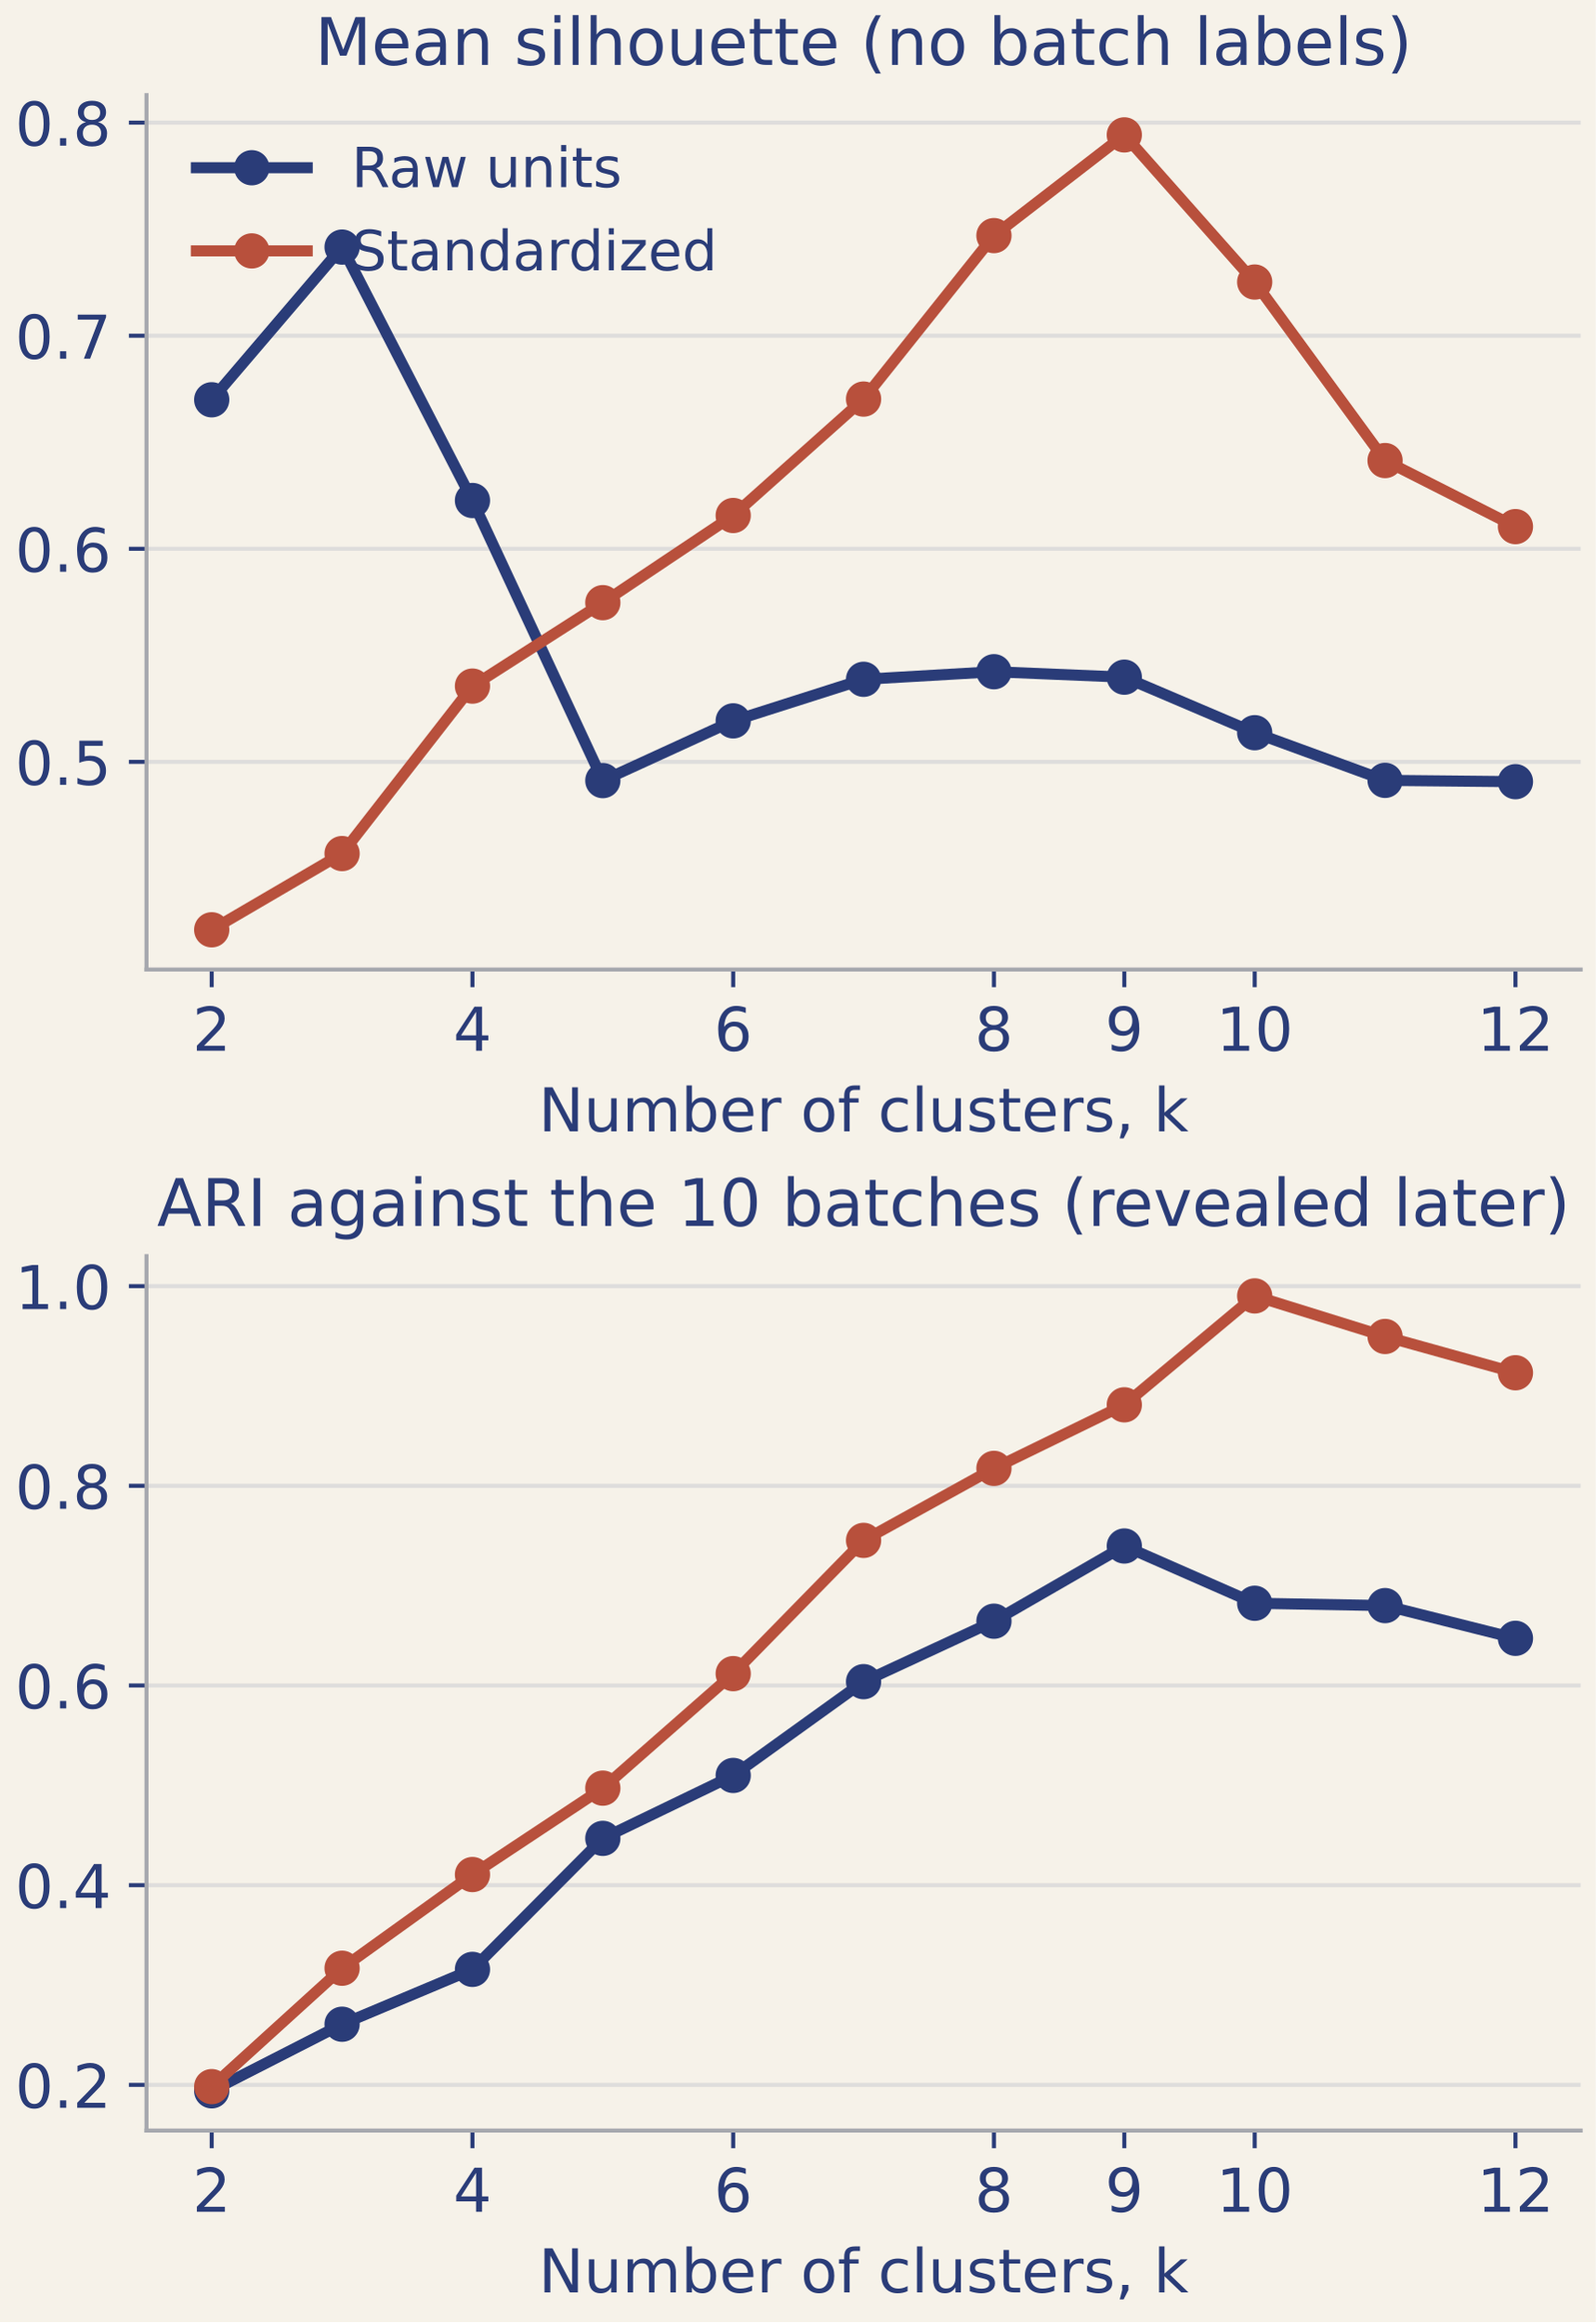
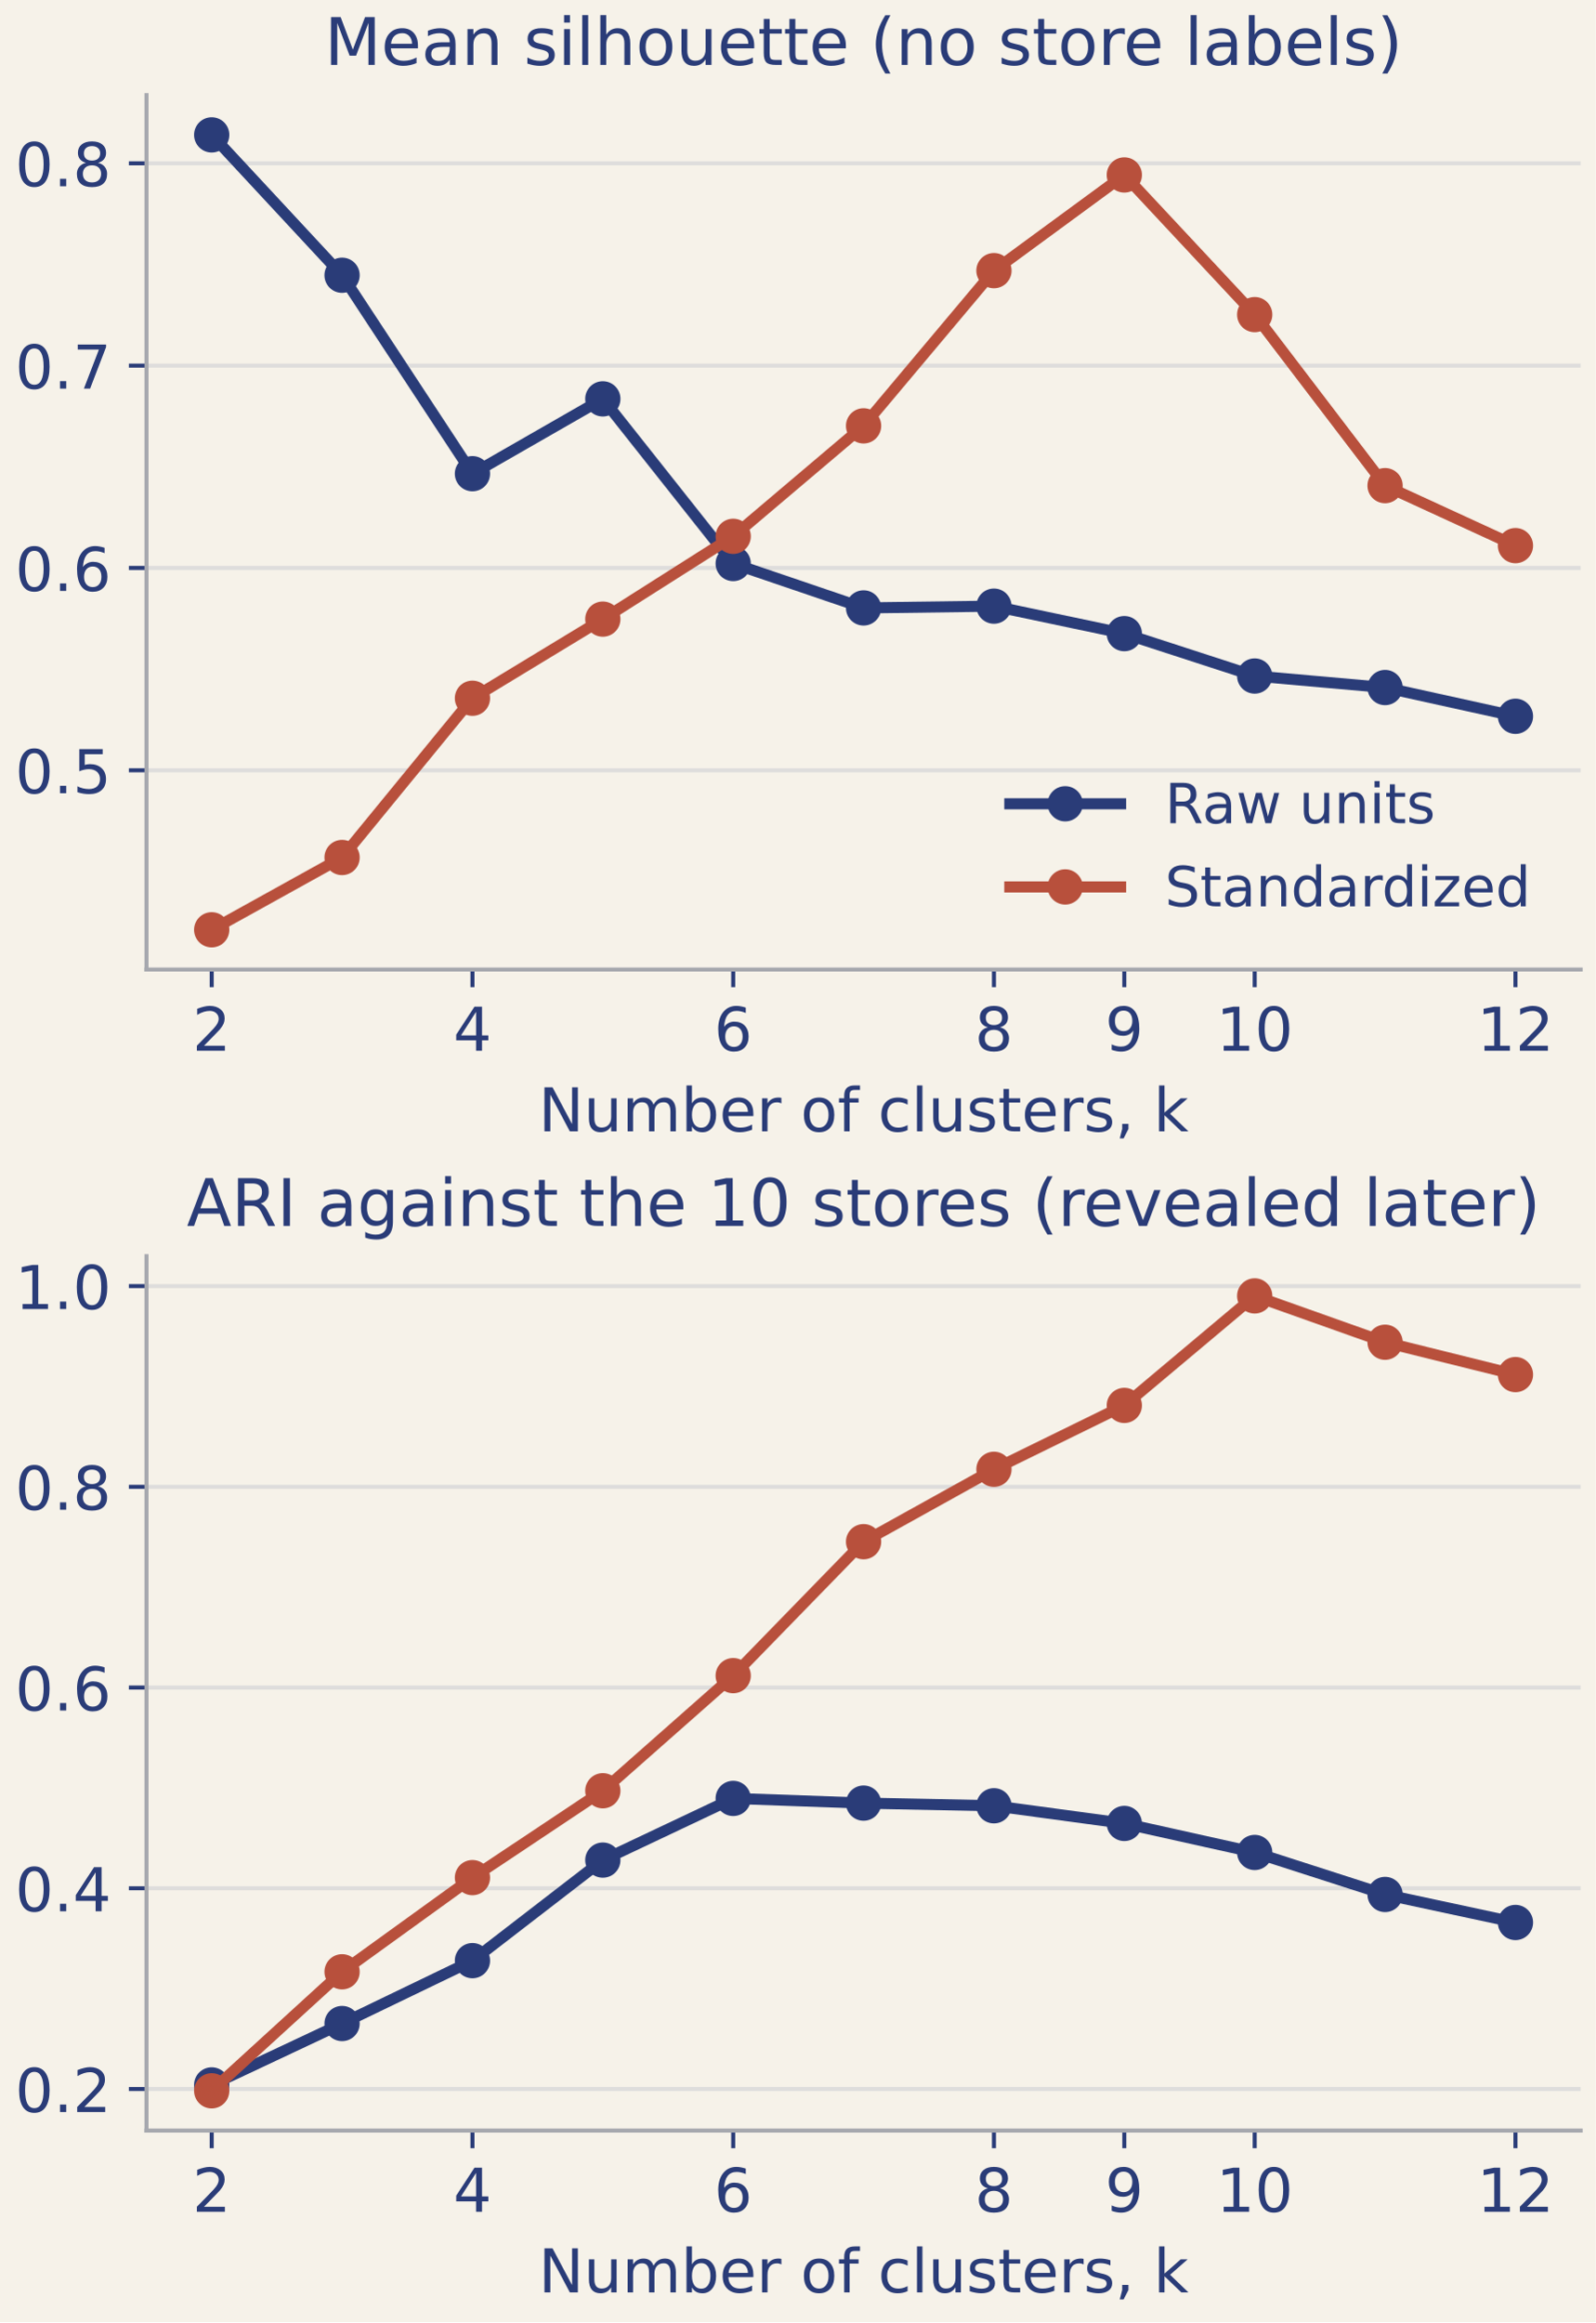
<svg xmlns="http://www.w3.org/2000/svg" xmlns:xlink="http://www.w3.org/1999/xlink" width="316.8pt" height="460.8pt" viewBox="0 0 316.8 460.8" version="1.1">
  <defs>
    <style type="text/css">*{stroke-linejoin: round; stroke-linecap: butt}</style>
  </defs>
  <g id="figure_1">
    <g id="patch_1">
      <path d="M 0 460.8  L 316.8 460.8  L 316.8 0  L 0 0  z " style="fill: #f6f2e9" />
    </g>
    <g id="axes_1">
      <g id="patch_2">
        <path d="M 29.084 192.399  L 313.8 192.399  L 313.8 18.878  L 29.084 18.878  z " style="fill: #f6f2e9" />
      </g>
      <g id="matplotlib.axis_1">
        <g id="xtick_1">
          <g id="line2d_1">
            <defs>
              <path id="m94edba3261" d="M 0 0  L 0 3.5  " style="stroke: #2a3c78; stroke-width: 0.8" />
            </defs>
            <g>
              <use xlink:href="#m94edba3261" x="42.026" y="192.399" style="fill: #2a3c78; stroke: #2a3c78; stroke-width: 0.8" />
            </g>
          </g>
          <g id="text_1">
            <text style="font-size: 12px; font-family: 'DejaVu Sans'; text-anchor: middle; fill: #2a3c78" x="42.026" y="208.516" transform="rotate(-0 42.02562 208.516)">2</text>
          </g>
        </g>
        <g id="xtick_2">
          <g id="line2d_2">
            <g>
              <use xlink:href="#m94edba3261" x="93.792" y="192.399" style="fill: #2a3c78; stroke: #2a3c78; stroke-width: 0.8" />
            </g>
          </g>
          <g id="text_2">
            <text style="font-size: 12px; font-family: 'DejaVu Sans'; text-anchor: middle; fill: #2a3c78" x="93.792" y="208.516" transform="rotate(-0 93.79212 208.516)">4</text>
          </g>
        </g>
        <g id="xtick_3">
          <g id="line2d_3">
            <g>
              <use xlink:href="#m94edba3261" x="145.559" y="192.399" style="fill: #2a3c78; stroke: #2a3c78; stroke-width: 0.8" />
            </g>
          </g>
          <g id="text_3">
            <text style="font-size: 12px; font-family: 'DejaVu Sans'; text-anchor: middle; fill: #2a3c78" x="145.559" y="208.516" transform="rotate(-0 145.5586 208.516)">6</text>
          </g>
        </g>
        <g id="xtick_4">
          <g id="line2d_4">
            <g>
              <use xlink:href="#m94edba3261" x="197.325" y="192.399" style="fill: #2a3c78; stroke: #2a3c78; stroke-width: 0.8" />
            </g>
          </g>
          <g id="text_4">
            <text style="font-size: 12px; font-family: 'DejaVu Sans'; text-anchor: middle; fill: #2a3c78" x="197.325" y="208.516" transform="rotate(-0 197.3251 208.516)">8</text>
          </g>
        </g>
        <g id="xtick_5">
          <g id="line2d_5">
            <g>
              <use xlink:href="#m94edba3261" x="223.208" y="192.399" style="fill: #2a3c78; stroke: #2a3c78; stroke-width: 0.8" />
            </g>
          </g>
          <g id="text_5">
            <text style="font-size: 12px; font-family: 'DejaVu Sans'; text-anchor: middle; fill: #2a3c78" x="223.208" y="208.516" transform="rotate(-0 223.2084 208.516)">9</text>
          </g>
        </g>
        <g id="xtick_6">
          <g id="line2d_6">
            <g>
              <use xlink:href="#m94edba3261" x="249.092" y="192.399" style="fill: #2a3c78; stroke: #2a3c78; stroke-width: 0.8" />
            </g>
          </g>
          <g id="text_6">
            <text style="font-size: 12px; font-family: 'DejaVu Sans'; text-anchor: middle; fill: #2a3c78" x="249.092" y="208.516" transform="rotate(-0 249.0916 208.516)">10</text>
          </g>
        </g>
        <g id="xtick_7">
          <g id="line2d_7">
            <g>
              <use xlink:href="#m94edba3261" x="300.858" y="192.399" style="fill: #2a3c78; stroke: #2a3c78; stroke-width: 0.8" />
            </g>
          </g>
          <g id="text_7">
            <text style="font-size: 12px; font-family: 'DejaVu Sans'; text-anchor: middle; fill: #2a3c78" x="300.858" y="208.516" transform="rotate(-0 300.8581 208.516)">12</text>
          </g>
        </g>
        <g id="text_8">
          <text style="font-size: 12px; font-family: 'DejaVu Sans'; text-anchor: middle; fill: #2a3c78" x="171.442" y="224.517" transform="rotate(-0 171.4419 224.5169)">Number of clusters, k</text>
        </g>
      </g>
      <g id="matplotlib.axis_2">
        <g id="ytick_1">
          <g id="line2d_8">
-             <path d="M 29.084 151.182  L 313.8 151.182  " clip-path="url(#p373ca30061)" style="fill: none; stroke: #2a3c78; stroke-opacity: 0.12; stroke-width: 0.8; stroke-linecap: square" />
+             <path d="M 29.084 152.857  L 313.8 152.857  " clip-path="url(#p373ca30061)" style="fill: none; stroke: #2a3c78; stroke-opacity: 0.12; stroke-width: 0.8; stroke-linecap: square" />
          </g>
          <g id="line2d_9">
            <defs>
              <path id="m57f3a4df32" d="M 0 0  L -3.5 0  " style="stroke: #2a3c78; stroke-width: 0.8" />
            </defs>
            <g>
-               <use xlink:href="#m57f3a4df32" x="29.084" y="151.182" style="fill: #2a3c78; stroke: #2a3c78; stroke-width: 0.8" />
+               <use xlink:href="#m57f3a4df32" x="29.084" y="152.857" style="fill: #2a3c78; stroke: #2a3c78; stroke-width: 0.8" />
            </g>
          </g>
          <g id="text_9">
-             <text style="font-size: 12px; font-family: 'DejaVu Sans'; text-anchor: end; fill: #2a3c78" x="22.084" y="155.741" transform="rotate(-0 22.08399 155.7409)">0.5</text>
+             <text style="font-size: 12px; font-family: 'DejaVu Sans'; text-anchor: end; fill: #2a3c78" x="22.084" y="157.415" transform="rotate(-0 22.08399 157.4153)">0.5</text>
          </g>
        </g>
        <g id="ytick_2">
          <g id="line2d_10">
-             <path d="M 29.084 108.901  L 313.8 108.901  " clip-path="url(#p373ca30061)" style="fill: none; stroke: #2a3c78; stroke-opacity: 0.12; stroke-width: 0.8; stroke-linecap: square" />
+             <path d="M 29.084 112.706  L 313.8 112.706  " clip-path="url(#p373ca30061)" style="fill: none; stroke: #2a3c78; stroke-opacity: 0.12; stroke-width: 0.8; stroke-linecap: square" />
          </g>
          <g id="line2d_11">
            <g>
-               <use xlink:href="#m57f3a4df32" x="29.084" y="108.901" style="fill: #2a3c78; stroke: #2a3c78; stroke-width: 0.8" />
+               <use xlink:href="#m57f3a4df32" x="29.084" y="112.706" style="fill: #2a3c78; stroke: #2a3c78; stroke-width: 0.8" />
            </g>
          </g>
          <g id="text_10">
-             <text style="font-size: 12px; font-family: 'DejaVu Sans'; text-anchor: end; fill: #2a3c78" x="22.084" y="113.459" transform="rotate(-0 22.08399 113.4593)">0.6</text>
+             <text style="font-size: 12px; font-family: 'DejaVu Sans'; text-anchor: end; fill: #2a3c78" x="22.084" y="117.265" transform="rotate(-0 22.08399 117.2647)">0.6</text>
          </g>
        </g>
        <g id="ytick_3">
          <g id="line2d_12">
-             <path d="M 29.084 66.619  L 313.8 66.619  " clip-path="url(#p373ca30061)" style="fill: none; stroke: #2a3c78; stroke-opacity: 0.12; stroke-width: 0.8; stroke-linecap: square" />
+             <path d="M 29.084 72.556  L 313.8 72.556  " clip-path="url(#p373ca30061)" style="fill: none; stroke: #2a3c78; stroke-opacity: 0.12; stroke-width: 0.8; stroke-linecap: square" />
          </g>
          <g id="line2d_13">
            <g>
-               <use xlink:href="#m57f3a4df32" x="29.084" y="66.619" style="fill: #2a3c78; stroke: #2a3c78; stroke-width: 0.8" />
+               <use xlink:href="#m57f3a4df32" x="29.084" y="72.556" style="fill: #2a3c78; stroke: #2a3c78; stroke-width: 0.8" />
            </g>
          </g>
          <g id="text_11">
-             <text style="font-size: 12px; font-family: 'DejaVu Sans'; text-anchor: end; fill: #2a3c78" x="22.084" y="71.178" transform="rotate(-0 22.08399 71.17777)">0.7</text>
+             <text style="font-size: 12px; font-family: 'DejaVu Sans'; text-anchor: end; fill: #2a3c78" x="22.084" y="77.114" transform="rotate(-0 22.08399 77.11412)">0.7</text>
          </g>
        </g>
        <g id="ytick_4">
          <g id="line2d_14">
-             <path d="M 29.084 24.338  L 313.8 24.338  " clip-path="url(#p373ca30061)" style="fill: none; stroke: #2a3c78; stroke-opacity: 0.12; stroke-width: 0.8; stroke-linecap: square" />
+             <path d="M 29.084 32.405  L 313.8 32.405  " clip-path="url(#p373ca30061)" style="fill: none; stroke: #2a3c78; stroke-opacity: 0.12; stroke-width: 0.8; stroke-linecap: square" />
          </g>
          <g id="line2d_15">
            <g>
-               <use xlink:href="#m57f3a4df32" x="29.084" y="24.338" style="fill: #2a3c78; stroke: #2a3c78; stroke-width: 0.8" />
+               <use xlink:href="#m57f3a4df32" x="29.084" y="32.405" style="fill: #2a3c78; stroke: #2a3c78; stroke-width: 0.8" />
            </g>
          </g>
          <g id="text_12">
-             <text style="font-size: 12px; font-family: 'DejaVu Sans'; text-anchor: end; fill: #2a3c78" x="22.084" y="28.896" transform="rotate(-0 22.08399 28.8962)">0.8</text>
+             <text style="font-size: 12px; font-family: 'DejaVu Sans'; text-anchor: end; fill: #2a3c78" x="22.084" y="36.964" transform="rotate(-0 22.08399 36.96351)">0.8</text>
          </g>
        </g>
      </g>
      <g id="line2d_16">
-         <path d="M 42.026 79.332  L 67.909 49.03  L 93.792 99.317  L 119.675 154.903  L 145.559 143.048  L 171.442 134.8  L 197.325 133.298  L 223.208 134.379  L 249.092 145.399  L 274.975 154.855  L 300.858 155.117  " clip-path="url(#p373ca30061)" style="fill: none; stroke: #2a3c78; stroke-width: 2.2; stroke-linecap: square" />
+         <path d="M 42.026 26.766  L 67.909 54.619  L 93.792 94  L 119.675 79.151  L 145.559 111.83  L 171.442 120.636  L 197.325 120.282  L 223.208 125.738  L 249.092 134.15  L 274.975 136.436  L 300.858 142.139  " clip-path="url(#p373ca30061)" style="fill: none; stroke: #2a3c78; stroke-width: 2.2; stroke-linecap: square" />
        <defs>
          <path id="m399e478b35" d="M 0 3  C 0.796 3 1.559 2.684 2.121 2.121  C 2.684 1.559 3 0.796 3 0  C 3 -0.796 2.684 -1.559 2.121 -2.121  C 1.559 -2.684 0.796 -3 0 -3  C -0.796 -3 -1.559 -2.684 -2.121 -2.121  C -2.684 -1.559 -3 -0.796 -3 0  C -3 0.796 -2.684 1.559 -2.121 2.121  C -1.559 2.684 -0.796 3 0 3  z " style="stroke: #2a3c78" />
        </defs>
        <g clip-path="url(#p373ca30061)">
-           <use xlink:href="#m399e478b35" x="42.026" y="79.332" style="fill: #2a3c78; stroke: #2a3c78" />
-           <use xlink:href="#m399e478b35" x="67.909" y="49.03" style="fill: #2a3c78; stroke: #2a3c78" />
-           <use xlink:href="#m399e478b35" x="93.792" y="99.317" style="fill: #2a3c78; stroke: #2a3c78" />
-           <use xlink:href="#m399e478b35" x="119.675" y="154.903" style="fill: #2a3c78; stroke: #2a3c78" />
-           <use xlink:href="#m399e478b35" x="145.559" y="143.048" style="fill: #2a3c78; stroke: #2a3c78" />
-           <use xlink:href="#m399e478b35" x="171.442" y="134.8" style="fill: #2a3c78; stroke: #2a3c78" />
-           <use xlink:href="#m399e478b35" x="197.325" y="133.298" style="fill: #2a3c78; stroke: #2a3c78" />
-           <use xlink:href="#m399e478b35" x="223.208" y="134.379" style="fill: #2a3c78; stroke: #2a3c78" />
-           <use xlink:href="#m399e478b35" x="249.092" y="145.399" style="fill: #2a3c78; stroke: #2a3c78" />
-           <use xlink:href="#m399e478b35" x="274.975" y="154.855" style="fill: #2a3c78; stroke: #2a3c78" />
-           <use xlink:href="#m399e478b35" x="300.858" y="155.117" style="fill: #2a3c78; stroke: #2a3c78" />
+           <use xlink:href="#m399e478b35" x="42.026" y="26.766" style="fill: #2a3c78; stroke: #2a3c78" />
+           <use xlink:href="#m399e478b35" x="67.909" y="54.619" style="fill: #2a3c78; stroke: #2a3c78" />
+           <use xlink:href="#m399e478b35" x="93.792" y="94" style="fill: #2a3c78; stroke: #2a3c78" />
+           <use xlink:href="#m399e478b35" x="119.675" y="79.151" style="fill: #2a3c78; stroke: #2a3c78" />
+           <use xlink:href="#m399e478b35" x="145.559" y="111.83" style="fill: #2a3c78; stroke: #2a3c78" />
+           <use xlink:href="#m399e478b35" x="171.442" y="120.636" style="fill: #2a3c78; stroke: #2a3c78" />
+           <use xlink:href="#m399e478b35" x="197.325" y="120.282" style="fill: #2a3c78; stroke: #2a3c78" />
+           <use xlink:href="#m399e478b35" x="223.208" y="125.738" style="fill: #2a3c78; stroke: #2a3c78" />
+           <use xlink:href="#m399e478b35" x="249.092" y="134.15" style="fill: #2a3c78; stroke: #2a3c78" />
+           <use xlink:href="#m399e478b35" x="274.975" y="136.436" style="fill: #2a3c78; stroke: #2a3c78" />
+           <use xlink:href="#m399e478b35" x="300.858" y="142.139" style="fill: #2a3c78; stroke: #2a3c78" />
        </g>
      </g>
      <g id="line2d_17">
-         <path d="M 42.026 184.512  L 67.909 169.383  L 93.792 136.15  L 119.675 119.59  L 145.559 102.293  L 171.442 79.191  L 197.325 46.75  L 223.208 26.766  L 249.092 55.967  L 274.975 91.39  L 300.858 104.501  " clip-path="url(#p373ca30061)" style="fill: none; stroke: #b8503c; stroke-width: 2.2; stroke-linecap: square" />
+         <path d="M 42.026 184.512  L 67.909 170.164  L 93.792 138.558  L 119.675 122.856  L 145.559 106.426  L 171.442 84.507  L 197.325 53.703  L 223.208 34.717  L 249.092 62.431  L 274.975 96.369  L 300.858 108.272  " clip-path="url(#p373ca30061)" style="fill: none; stroke: #b8503c; stroke-width: 2.2; stroke-linecap: square" />
        <defs>
          <path id="m9e10f64a1f" d="M 0 3  C 0.796 3 1.559 2.684 2.121 2.121  C 2.684 1.559 3 0.796 3 0  C 3 -0.796 2.684 -1.559 2.121 -2.121  C 1.559 -2.684 0.796 -3 0 -3  C -0.796 -3 -1.559 -2.684 -2.121 -2.121  C -2.684 -1.559 -3 -0.796 -3 0  C -3 0.796 -2.684 1.559 -2.121 2.121  C -1.559 2.684 -0.796 3 0 3  z " style="stroke: #b8503c" />
        </defs>
        <g clip-path="url(#p373ca30061)">
          <use xlink:href="#m9e10f64a1f" x="42.026" y="184.512" style="fill: #b8503c; stroke: #b8503c" />
-           <use xlink:href="#m9e10f64a1f" x="67.909" y="169.383" style="fill: #b8503c; stroke: #b8503c" />
-           <use xlink:href="#m9e10f64a1f" x="93.792" y="136.15" style="fill: #b8503c; stroke: #b8503c" />
-           <use xlink:href="#m9e10f64a1f" x="119.675" y="119.59" style="fill: #b8503c; stroke: #b8503c" />
-           <use xlink:href="#m9e10f64a1f" x="145.559" y="102.293" style="fill: #b8503c; stroke: #b8503c" />
-           <use xlink:href="#m9e10f64a1f" x="171.442" y="79.191" style="fill: #b8503c; stroke: #b8503c" />
-           <use xlink:href="#m9e10f64a1f" x="197.325" y="46.75" style="fill: #b8503c; stroke: #b8503c" />
-           <use xlink:href="#m9e10f64a1f" x="223.208" y="26.766" style="fill: #b8503c; stroke: #b8503c" />
-           <use xlink:href="#m9e10f64a1f" x="249.092" y="55.967" style="fill: #b8503c; stroke: #b8503c" />
-           <use xlink:href="#m9e10f64a1f" x="274.975" y="91.39" style="fill: #b8503c; stroke: #b8503c" />
-           <use xlink:href="#m9e10f64a1f" x="300.858" y="104.501" style="fill: #b8503c; stroke: #b8503c" />
+           <use xlink:href="#m9e10f64a1f" x="67.909" y="170.164" style="fill: #b8503c; stroke: #b8503c" />
+           <use xlink:href="#m9e10f64a1f" x="93.792" y="138.558" style="fill: #b8503c; stroke: #b8503c" />
+           <use xlink:href="#m9e10f64a1f" x="119.675" y="122.856" style="fill: #b8503c; stroke: #b8503c" />
+           <use xlink:href="#m9e10f64a1f" x="145.559" y="106.426" style="fill: #b8503c; stroke: #b8503c" />
+           <use xlink:href="#m9e10f64a1f" x="171.442" y="84.507" style="fill: #b8503c; stroke: #b8503c" />
+           <use xlink:href="#m9e10f64a1f" x="197.325" y="53.703" style="fill: #b8503c; stroke: #b8503c" />
+           <use xlink:href="#m9e10f64a1f" x="223.208" y="34.717" style="fill: #b8503c; stroke: #b8503c" />
+           <use xlink:href="#m9e10f64a1f" x="249.092" y="62.431" style="fill: #b8503c; stroke: #b8503c" />
+           <use xlink:href="#m9e10f64a1f" x="274.975" y="96.369" style="fill: #b8503c; stroke: #b8503c" />
+           <use xlink:href="#m9e10f64a1f" x="300.858" y="108.272" style="fill: #b8503c; stroke: #b8503c" />
        </g>
      </g>
      <g id="patch_3">
        <path d="M 29.084 192.399  L 29.084 18.878  " style="fill: none; stroke: #a6a8ae; stroke-width: 0.8; stroke-linejoin: miter; stroke-linecap: square" />
      </g>
      <g id="patch_4">
        <path d="M 29.084 192.399  L 313.8 192.399  " style="fill: none; stroke: #a6a8ae; stroke-width: 0.8; stroke-linejoin: miter; stroke-linecap: square" />
      </g>
      <g id="text_13">
-         <text style="font-size: 13px; font-family: 'DejaVu Sans'; text-anchor: middle; fill: #2a3c78" x="171.442" y="12.878" transform="rotate(-0 171.4419 12.87821)">Mean silhouette (no batch labels)</text>
+         <text style="font-size: 13px; font-family: 'DejaVu Sans'; text-anchor: middle; fill: #2a3c78" x="171.442" y="12.878" transform="rotate(-0 171.4419 12.87821)">Mean silhouette (no store labels)</text>
      </g>
      <g id="legend_1">
        <g id="line2d_18">
-           <path d="M 38.984 33.286  L 49.984 33.286  L 60.984 33.286  " style="fill: none; stroke: #2a3c78; stroke-width: 2.2; stroke-linecap: square" />
+           <path d="M 200.474 159.505  L 211.474 159.505  L 222.474 159.505  " style="fill: none; stroke: #2a3c78; stroke-width: 2.2; stroke-linecap: square" />
          <g>
-             <use xlink:href="#m399e478b35" x="49.984" y="33.286" style="fill: #2a3c78; stroke: #2a3c78" />
+             <use xlink:href="#m399e478b35" x="211.474" y="159.505" style="fill: #2a3c78; stroke: #2a3c78" />
          </g>
        </g>
        <g id="text_14">
-           <text style="font-size: 11px; font-family: 'DejaVu Sans'; text-anchor: start; fill: #2a3c78" x="69.784" y="37.136" transform="rotate(-0 69.78399 37.13649)">Raw units</text>
+           <text style="font-size: 11px; font-family: 'DejaVu Sans'; text-anchor: start; fill: #2a3c78" x="231.274" y="163.355" transform="rotate(-0 231.274 163.3554)">Raw units</text>
        </g>
        <g id="line2d_19">
-           <path d="M 38.984 49.787  L 49.984 49.787  L 60.984 49.787  " style="fill: none; stroke: #b8503c; stroke-width: 2.2; stroke-linecap: square" />
+           <path d="M 200.474 176.006  L 211.474 176.006  L 222.474 176.006  " style="fill: none; stroke: #b8503c; stroke-width: 2.2; stroke-linecap: square" />
          <g>
-             <use xlink:href="#m9e10f64a1f" x="49.984" y="49.787" style="fill: #b8503c; stroke: #b8503c" />
+             <use xlink:href="#m9e10f64a1f" x="211.474" y="176.006" style="fill: #b8503c; stroke: #b8503c" />
          </g>
        </g>
        <g id="text_15">
-           <text style="font-size: 11px; font-family: 'DejaVu Sans'; text-anchor: start; fill: #2a3c78" x="69.784" y="53.637" transform="rotate(-0 69.78399 53.63735)">Standardized</text>
+           <text style="font-size: 11px; font-family: 'DejaVu Sans'; text-anchor: start; fill: #2a3c78" x="231.274" y="179.856" transform="rotate(-0 231.274 179.8562)">Standardized</text>
        </g>
      </g>
    </g>
    <g id="axes_2">
      <g id="patch_5">
        <path d="M 29.084 422.799  L 313.8 422.799  L 313.8 249.278  L 29.084 249.278  z " style="fill: #f6f2e9" />
      </g>
      <g id="matplotlib.axis_3">
        <g id="xtick_8">
          <g id="line2d_20">
            <g>
              <use xlink:href="#m94edba3261" x="42.026" y="422.799" style="fill: #2a3c78; stroke: #2a3c78; stroke-width: 0.8" />
            </g>
          </g>
          <g id="text_16">
            <text style="font-size: 12px; font-family: 'DejaVu Sans'; text-anchor: middle; fill: #2a3c78" x="42.026" y="438.916" transform="rotate(-0 42.02562 438.916)">2</text>
          </g>
        </g>
        <g id="xtick_9">
          <g id="line2d_21">
            <g>
              <use xlink:href="#m94edba3261" x="93.792" y="422.799" style="fill: #2a3c78; stroke: #2a3c78; stroke-width: 0.8" />
            </g>
          </g>
          <g id="text_17">
            <text style="font-size: 12px; font-family: 'DejaVu Sans'; text-anchor: middle; fill: #2a3c78" x="93.792" y="438.916" transform="rotate(-0 93.79212 438.916)">4</text>
          </g>
        </g>
        <g id="xtick_10">
          <g id="line2d_22">
            <g>
              <use xlink:href="#m94edba3261" x="145.559" y="422.799" style="fill: #2a3c78; stroke: #2a3c78; stroke-width: 0.8" />
            </g>
          </g>
          <g id="text_18">
            <text style="font-size: 12px; font-family: 'DejaVu Sans'; text-anchor: middle; fill: #2a3c78" x="145.559" y="438.916" transform="rotate(-0 145.5586 438.916)">6</text>
          </g>
        </g>
        <g id="xtick_11">
          <g id="line2d_23">
            <g>
              <use xlink:href="#m94edba3261" x="197.325" y="422.799" style="fill: #2a3c78; stroke: #2a3c78; stroke-width: 0.8" />
            </g>
          </g>
          <g id="text_19">
            <text style="font-size: 12px; font-family: 'DejaVu Sans'; text-anchor: middle; fill: #2a3c78" x="197.325" y="438.916" transform="rotate(-0 197.3251 438.916)">8</text>
          </g>
        </g>
        <g id="xtick_12">
          <g id="line2d_24">
            <g>
              <use xlink:href="#m94edba3261" x="223.208" y="422.799" style="fill: #2a3c78; stroke: #2a3c78; stroke-width: 0.8" />
            </g>
          </g>
          <g id="text_20">
            <text style="font-size: 12px; font-family: 'DejaVu Sans'; text-anchor: middle; fill: #2a3c78" x="223.208" y="438.916" transform="rotate(-0 223.2084 438.916)">9</text>
          </g>
        </g>
        <g id="xtick_13">
          <g id="line2d_25">
            <g>
              <use xlink:href="#m94edba3261" x="249.092" y="422.799" style="fill: #2a3c78; stroke: #2a3c78; stroke-width: 0.8" />
            </g>
          </g>
          <g id="text_21">
            <text style="font-size: 12px; font-family: 'DejaVu Sans'; text-anchor: middle; fill: #2a3c78" x="249.092" y="438.916" transform="rotate(-0 249.0916 438.916)">10</text>
          </g>
        </g>
        <g id="xtick_14">
          <g id="line2d_26">
            <g>
              <use xlink:href="#m94edba3261" x="300.858" y="422.799" style="fill: #2a3c78; stroke: #2a3c78; stroke-width: 0.8" />
            </g>
          </g>
          <g id="text_22">
            <text style="font-size: 12px; font-family: 'DejaVu Sans'; text-anchor: middle; fill: #2a3c78" x="300.858" y="438.916" transform="rotate(-0 300.8581 438.916)">12</text>
          </g>
        </g>
        <g id="text_23">
          <text style="font-size: 12px; font-family: 'DejaVu Sans'; text-anchor: middle; fill: #2a3c78" x="171.442" y="454.917" transform="rotate(-0 171.4419 454.9169)">Number of clusters, k</text>
        </g>
      </g>
      <g id="matplotlib.axis_4">
        <g id="ytick_5">
          <g id="line2d_27">
-             <path d="M 29.084 413.727  L 313.8 413.727  " clip-path="url(#p7c9671596b)" style="fill: none; stroke: #2a3c78; stroke-opacity: 0.12; stroke-width: 0.8; stroke-linecap: square" />
+             <path d="M 29.084 414.556  L 313.8 414.556  " clip-path="url(#p7c9671596b)" style="fill: none; stroke: #2a3c78; stroke-opacity: 0.12; stroke-width: 0.8; stroke-linecap: square" />
          </g>
          <g id="line2d_28">
            <g>
-               <use xlink:href="#m57f3a4df32" x="29.084" y="413.727" style="fill: #2a3c78; stroke: #2a3c78; stroke-width: 0.8" />
+               <use xlink:href="#m57f3a4df32" x="29.084" y="414.556" style="fill: #2a3c78; stroke: #2a3c78; stroke-width: 0.8" />
            </g>
          </g>
          <g id="text_24">
-             <text style="font-size: 12px; font-family: 'DejaVu Sans'; text-anchor: end; fill: #2a3c78" x="22.084" y="418.286" transform="rotate(-0 22.08399 418.2858)">0.2</text>
+             <text style="font-size: 12px; font-family: 'DejaVu Sans'; text-anchor: end; fill: #2a3c78" x="22.084" y="419.114" transform="rotate(-0 22.08399 419.1143)">0.2</text>
          </g>
        </g>
        <g id="ytick_6">
          <g id="line2d_29">
-             <path d="M 29.084 374.102  L 313.8 374.102  " clip-path="url(#p7c9671596b)" style="fill: none; stroke: #2a3c78; stroke-opacity: 0.12; stroke-width: 0.8; stroke-linecap: square" />
+             <path d="M 29.084 374.721  L 313.8 374.721  " clip-path="url(#p7c9671596b)" style="fill: none; stroke: #2a3c78; stroke-opacity: 0.12; stroke-width: 0.8; stroke-linecap: square" />
          </g>
          <g id="line2d_30">
            <g>
-               <use xlink:href="#m57f3a4df32" x="29.084" y="374.102" style="fill: #2a3c78; stroke: #2a3c78; stroke-width: 0.8" />
+               <use xlink:href="#m57f3a4df32" x="29.084" y="374.721" style="fill: #2a3c78; stroke: #2a3c78; stroke-width: 0.8" />
            </g>
          </g>
          <g id="text_25">
-             <text style="font-size: 12px; font-family: 'DejaVu Sans'; text-anchor: end; fill: #2a3c78" x="22.084" y="378.66" transform="rotate(-0 22.08399 378.6604)">0.4</text>
+             <text style="font-size: 12px; font-family: 'DejaVu Sans'; text-anchor: end; fill: #2a3c78" x="22.084" y="379.279" transform="rotate(-0 22.08399 379.2792)">0.4</text>
          </g>
        </g>
        <g id="ytick_7">
          <g id="line2d_31">
-             <path d="M 29.084 334.476  L 313.8 334.476  " clip-path="url(#p7c9671596b)" style="fill: none; stroke: #2a3c78; stroke-opacity: 0.12; stroke-width: 0.8; stroke-linecap: square" />
+             <path d="M 29.084 334.886  L 313.8 334.886  " clip-path="url(#p7c9671596b)" style="fill: none; stroke: #2a3c78; stroke-opacity: 0.12; stroke-width: 0.8; stroke-linecap: square" />
          </g>
          <g id="line2d_32">
            <g>
-               <use xlink:href="#m57f3a4df32" x="29.084" y="334.476" style="fill: #2a3c78; stroke: #2a3c78; stroke-width: 0.8" />
+               <use xlink:href="#m57f3a4df32" x="29.084" y="334.886" style="fill: #2a3c78; stroke: #2a3c78; stroke-width: 0.8" />
            </g>
          </g>
          <g id="text_26">
-             <text style="font-size: 12px; font-family: 'DejaVu Sans'; text-anchor: end; fill: #2a3c78" x="22.084" y="339.035" transform="rotate(-0 22.08399 339.035)">0.6</text>
+             <text style="font-size: 12px; font-family: 'DejaVu Sans'; text-anchor: end; fill: #2a3c78" x="22.084" y="339.444" transform="rotate(-0 22.08399 339.4441)">0.6</text>
          </g>
        </g>
        <g id="ytick_8">
          <g id="line2d_33">
-             <path d="M 29.084 294.851  L 313.8 294.851  " clip-path="url(#p7c9671596b)" style="fill: none; stroke: #2a3c78; stroke-opacity: 0.12; stroke-width: 0.8; stroke-linecap: square" />
+             <path d="M 29.084 295.05  L 313.8 295.05  " clip-path="url(#p7c9671596b)" style="fill: none; stroke: #2a3c78; stroke-opacity: 0.12; stroke-width: 0.8; stroke-linecap: square" />
          </g>
          <g id="line2d_34">
            <g>
-               <use xlink:href="#m57f3a4df32" x="29.084" y="294.851" style="fill: #2a3c78; stroke: #2a3c78; stroke-width: 0.8" />
+               <use xlink:href="#m57f3a4df32" x="29.084" y="295.05" style="fill: #2a3c78; stroke: #2a3c78; stroke-width: 0.8" />
            </g>
          </g>
          <g id="text_27">
-             <text style="font-size: 12px; font-family: 'DejaVu Sans'; text-anchor: end; fill: #2a3c78" x="22.084" y="299.41" transform="rotate(-0 22.08399 299.4096)">0.8</text>
+             <text style="font-size: 12px; font-family: 'DejaVu Sans'; text-anchor: end; fill: #2a3c78" x="22.084" y="299.609" transform="rotate(-0 22.08399 299.609)">0.8</text>
          </g>
        </g>
        <g id="ytick_9">
          <g id="line2d_35">
-             <path d="M 29.084 255.226  L 313.8 255.226  " clip-path="url(#p7c9671596b)" style="fill: none; stroke: #2a3c78; stroke-opacity: 0.12; stroke-width: 0.8; stroke-linecap: square" />
+             <path d="M 29.084 255.215  L 313.8 255.215  " clip-path="url(#p7c9671596b)" style="fill: none; stroke: #2a3c78; stroke-opacity: 0.12; stroke-width: 0.8; stroke-linecap: square" />
          </g>
          <g id="line2d_36">
            <g>
-               <use xlink:href="#m57f3a4df32" x="29.084" y="255.226" style="fill: #2a3c78; stroke: #2a3c78; stroke-width: 0.8" />
+               <use xlink:href="#m57f3a4df32" x="29.084" y="255.215" style="fill: #2a3c78; stroke: #2a3c78; stroke-width: 0.8" />
            </g>
          </g>
          <g id="text_28">
-             <text style="font-size: 12px; font-family: 'DejaVu Sans'; text-anchor: end; fill: #2a3c78" x="22.084" y="259.784" transform="rotate(-0 22.08399 259.7842)">1.0</text>
+             <text style="font-size: 12px; font-family: 'DejaVu Sans'; text-anchor: end; fill: #2a3c78" x="22.084" y="259.774" transform="rotate(-0 22.08399 259.7739)">1.0</text>
          </g>
        </g>
      </g>
      <g id="line2d_37">
-         <path d="M 42.026 414.912  L 67.909 401.697  L 93.792 390.815  L 119.675 364.817  L 145.559 352.33  L 171.442 333.718  L 197.325 321.721  L 223.208 306.796  L 249.092 318.159  L 274.975 318.624  L 300.858 325.119  " clip-path="url(#p7c9671596b)" style="fill: none; stroke: #2a3c78; stroke-width: 2.2; stroke-linecap: square" />
+         <path d="M 42.026 413.738  L 67.909 401.557  L 93.792 389.081  L 119.675 369.128  L 145.559 356.887  L 171.442 357.82  L 197.325 358.347  L 223.208 361.854  L 249.092 367.611  L 274.975 375.949  L 300.858 381.507  " clip-path="url(#p7c9671596b)" style="fill: none; stroke: #2a3c78; stroke-width: 2.2; stroke-linecap: square" />
        <g clip-path="url(#p7c9671596b)">
-           <use xlink:href="#m399e478b35" x="42.026" y="414.912" style="fill: #2a3c78; stroke: #2a3c78" />
-           <use xlink:href="#m399e478b35" x="67.909" y="401.697" style="fill: #2a3c78; stroke: #2a3c78" />
-           <use xlink:href="#m399e478b35" x="93.792" y="390.815" style="fill: #2a3c78; stroke: #2a3c78" />
-           <use xlink:href="#m399e478b35" x="119.675" y="364.817" style="fill: #2a3c78; stroke: #2a3c78" />
-           <use xlink:href="#m399e478b35" x="145.559" y="352.33" style="fill: #2a3c78; stroke: #2a3c78" />
-           <use xlink:href="#m399e478b35" x="171.442" y="333.718" style="fill: #2a3c78; stroke: #2a3c78" />
-           <use xlink:href="#m399e478b35" x="197.325" y="321.721" style="fill: #2a3c78; stroke: #2a3c78" />
-           <use xlink:href="#m399e478b35" x="223.208" y="306.796" style="fill: #2a3c78; stroke: #2a3c78" />
-           <use xlink:href="#m399e478b35" x="249.092" y="318.159" style="fill: #2a3c78; stroke: #2a3c78" />
-           <use xlink:href="#m399e478b35" x="274.975" y="318.624" style="fill: #2a3c78; stroke: #2a3c78" />
-           <use xlink:href="#m399e478b35" x="300.858" y="325.119" style="fill: #2a3c78; stroke: #2a3c78" />
+           <use xlink:href="#m399e478b35" x="42.026" y="413.738" style="fill: #2a3c78; stroke: #2a3c78" />
+           <use xlink:href="#m399e478b35" x="67.909" y="401.557" style="fill: #2a3c78; stroke: #2a3c78" />
+           <use xlink:href="#m399e478b35" x="93.792" y="389.081" style="fill: #2a3c78; stroke: #2a3c78" />
+           <use xlink:href="#m399e478b35" x="119.675" y="369.128" style="fill: #2a3c78; stroke: #2a3c78" />
+           <use xlink:href="#m399e478b35" x="145.559" y="356.887" style="fill: #2a3c78; stroke: #2a3c78" />
+           <use xlink:href="#m399e478b35" x="171.442" y="357.82" style="fill: #2a3c78; stroke: #2a3c78" />
+           <use xlink:href="#m399e478b35" x="197.325" y="358.347" style="fill: #2a3c78; stroke: #2a3c78" />
+           <use xlink:href="#m399e478b35" x="223.208" y="361.854" style="fill: #2a3c78; stroke: #2a3c78" />
+           <use xlink:href="#m399e478b35" x="249.092" y="367.611" style="fill: #2a3c78; stroke: #2a3c78" />
+           <use xlink:href="#m399e478b35" x="274.975" y="375.949" style="fill: #2a3c78; stroke: #2a3c78" />
+           <use xlink:href="#m399e478b35" x="300.858" y="381.507" style="fill: #2a3c78; stroke: #2a3c78" />
        </g>
      </g>
      <g id="line2d_38">
-         <path d="M 42.026 414.081  L 67.909 390.586  L 93.792 371.996  L 119.675 354.849  L 145.559 332.126  L 171.442 305.683  L 197.325 291.394  L 223.208 278.781  L 249.092 257.166  L 274.975 265.217  L 300.858 272.416  " clip-path="url(#p7c9671596b)" style="fill: none; stroke: #b8503c; stroke-width: 2.2; stroke-linecap: square" />
+         <path d="M 42.026 414.912  L 67.909 391.292  L 93.792 372.604  L 119.675 355.366  L 145.559 332.523  L 171.442 305.94  L 197.325 291.575  L 223.208 278.896  L 249.092 257.166  L 274.975 266.358  L 300.858 272.78  " clip-path="url(#p7c9671596b)" style="fill: none; stroke: #b8503c; stroke-width: 2.2; stroke-linecap: square" />
        <g clip-path="url(#p7c9671596b)">
-           <use xlink:href="#m9e10f64a1f" x="42.026" y="414.081" style="fill: #b8503c; stroke: #b8503c" />
-           <use xlink:href="#m9e10f64a1f" x="67.909" y="390.586" style="fill: #b8503c; stroke: #b8503c" />
-           <use xlink:href="#m9e10f64a1f" x="93.792" y="371.996" style="fill: #b8503c; stroke: #b8503c" />
-           <use xlink:href="#m9e10f64a1f" x="119.675" y="354.849" style="fill: #b8503c; stroke: #b8503c" />
-           <use xlink:href="#m9e10f64a1f" x="145.559" y="332.126" style="fill: #b8503c; stroke: #b8503c" />
-           <use xlink:href="#m9e10f64a1f" x="171.442" y="305.683" style="fill: #b8503c; stroke: #b8503c" />
-           <use xlink:href="#m9e10f64a1f" x="197.325" y="291.394" style="fill: #b8503c; stroke: #b8503c" />
-           <use xlink:href="#m9e10f64a1f" x="223.208" y="278.781" style="fill: #b8503c; stroke: #b8503c" />
+           <use xlink:href="#m9e10f64a1f" x="42.026" y="414.912" style="fill: #b8503c; stroke: #b8503c" />
+           <use xlink:href="#m9e10f64a1f" x="67.909" y="391.292" style="fill: #b8503c; stroke: #b8503c" />
+           <use xlink:href="#m9e10f64a1f" x="93.792" y="372.604" style="fill: #b8503c; stroke: #b8503c" />
+           <use xlink:href="#m9e10f64a1f" x="119.675" y="355.366" style="fill: #b8503c; stroke: #b8503c" />
+           <use xlink:href="#m9e10f64a1f" x="145.559" y="332.523" style="fill: #b8503c; stroke: #b8503c" />
+           <use xlink:href="#m9e10f64a1f" x="171.442" y="305.94" style="fill: #b8503c; stroke: #b8503c" />
+           <use xlink:href="#m9e10f64a1f" x="197.325" y="291.575" style="fill: #b8503c; stroke: #b8503c" />
+           <use xlink:href="#m9e10f64a1f" x="223.208" y="278.896" style="fill: #b8503c; stroke: #b8503c" />
          <use xlink:href="#m9e10f64a1f" x="249.092" y="257.166" style="fill: #b8503c; stroke: #b8503c" />
-           <use xlink:href="#m9e10f64a1f" x="274.975" y="265.217" style="fill: #b8503c; stroke: #b8503c" />
-           <use xlink:href="#m9e10f64a1f" x="300.858" y="272.416" style="fill: #b8503c; stroke: #b8503c" />
+           <use xlink:href="#m9e10f64a1f" x="274.975" y="266.358" style="fill: #b8503c; stroke: #b8503c" />
+           <use xlink:href="#m9e10f64a1f" x="300.858" y="272.78" style="fill: #b8503c; stroke: #b8503c" />
        </g>
      </g>
      <g id="patch_6">
        <path d="M 29.084 422.799  L 29.084 249.278  " style="fill: none; stroke: #a6a8ae; stroke-width: 0.8; stroke-linejoin: miter; stroke-linecap: square" />
      </g>
      <g id="patch_7">
        <path d="M 29.084 422.799  L 313.8 422.799  " style="fill: none; stroke: #a6a8ae; stroke-width: 0.8; stroke-linejoin: miter; stroke-linecap: square" />
      </g>
      <g id="text_29">
-         <text style="font-size: 13px; font-family: 'DejaVu Sans'; text-anchor: middle; fill: #2a3c78" x="171.442" y="243.278" transform="rotate(-0 171.4419 243.2782)">ARI against the 10 batches (revealed later)</text>
+         <text style="font-size: 13px; font-family: 'DejaVu Sans'; text-anchor: middle; fill: #2a3c78" x="171.442" y="243.278" transform="rotate(-0 171.4419 243.2782)">ARI against the 10 stores (revealed later)</text>
      </g>
    </g>
  </g>
  <defs>
    <clipPath id="p373ca30061">
      <rect x="29.084" y="18.878" width="284.716" height="173.521" />
    </clipPath>
    <clipPath id="p7c9671596b">
      <rect x="29.084" y="249.278" width="284.716" height="173.521" />
    </clipPath>
  </defs>
</svg>
